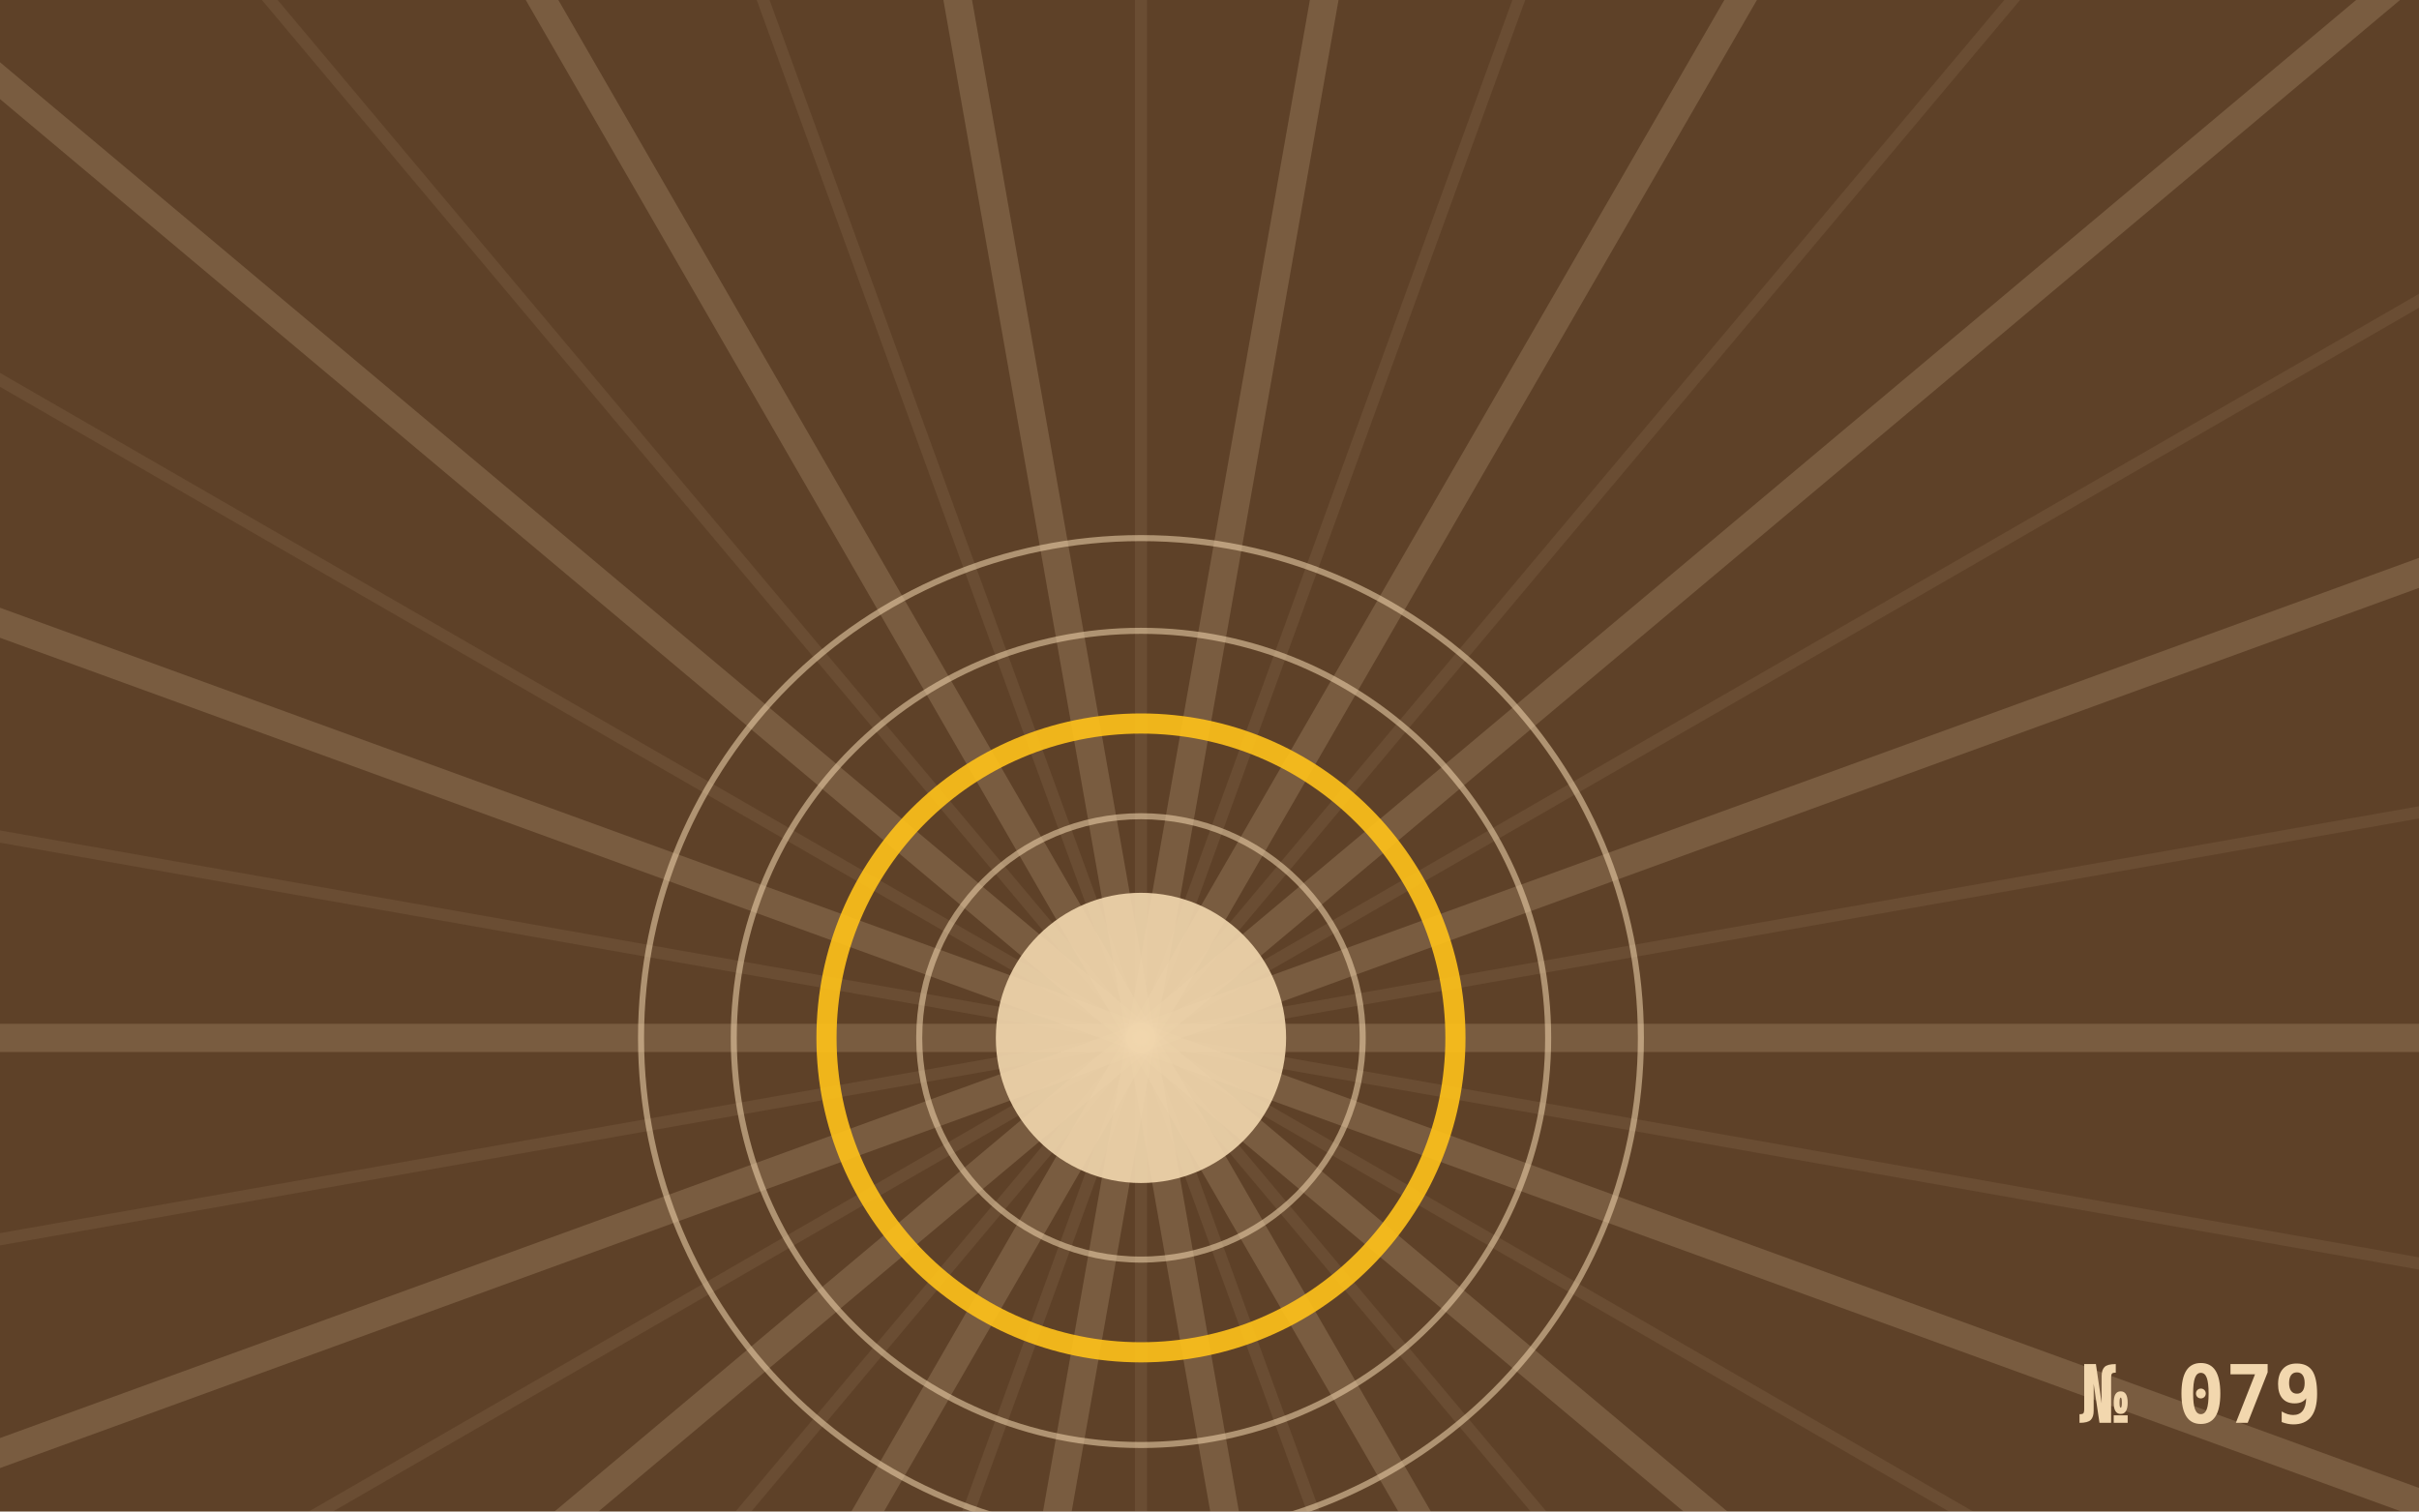
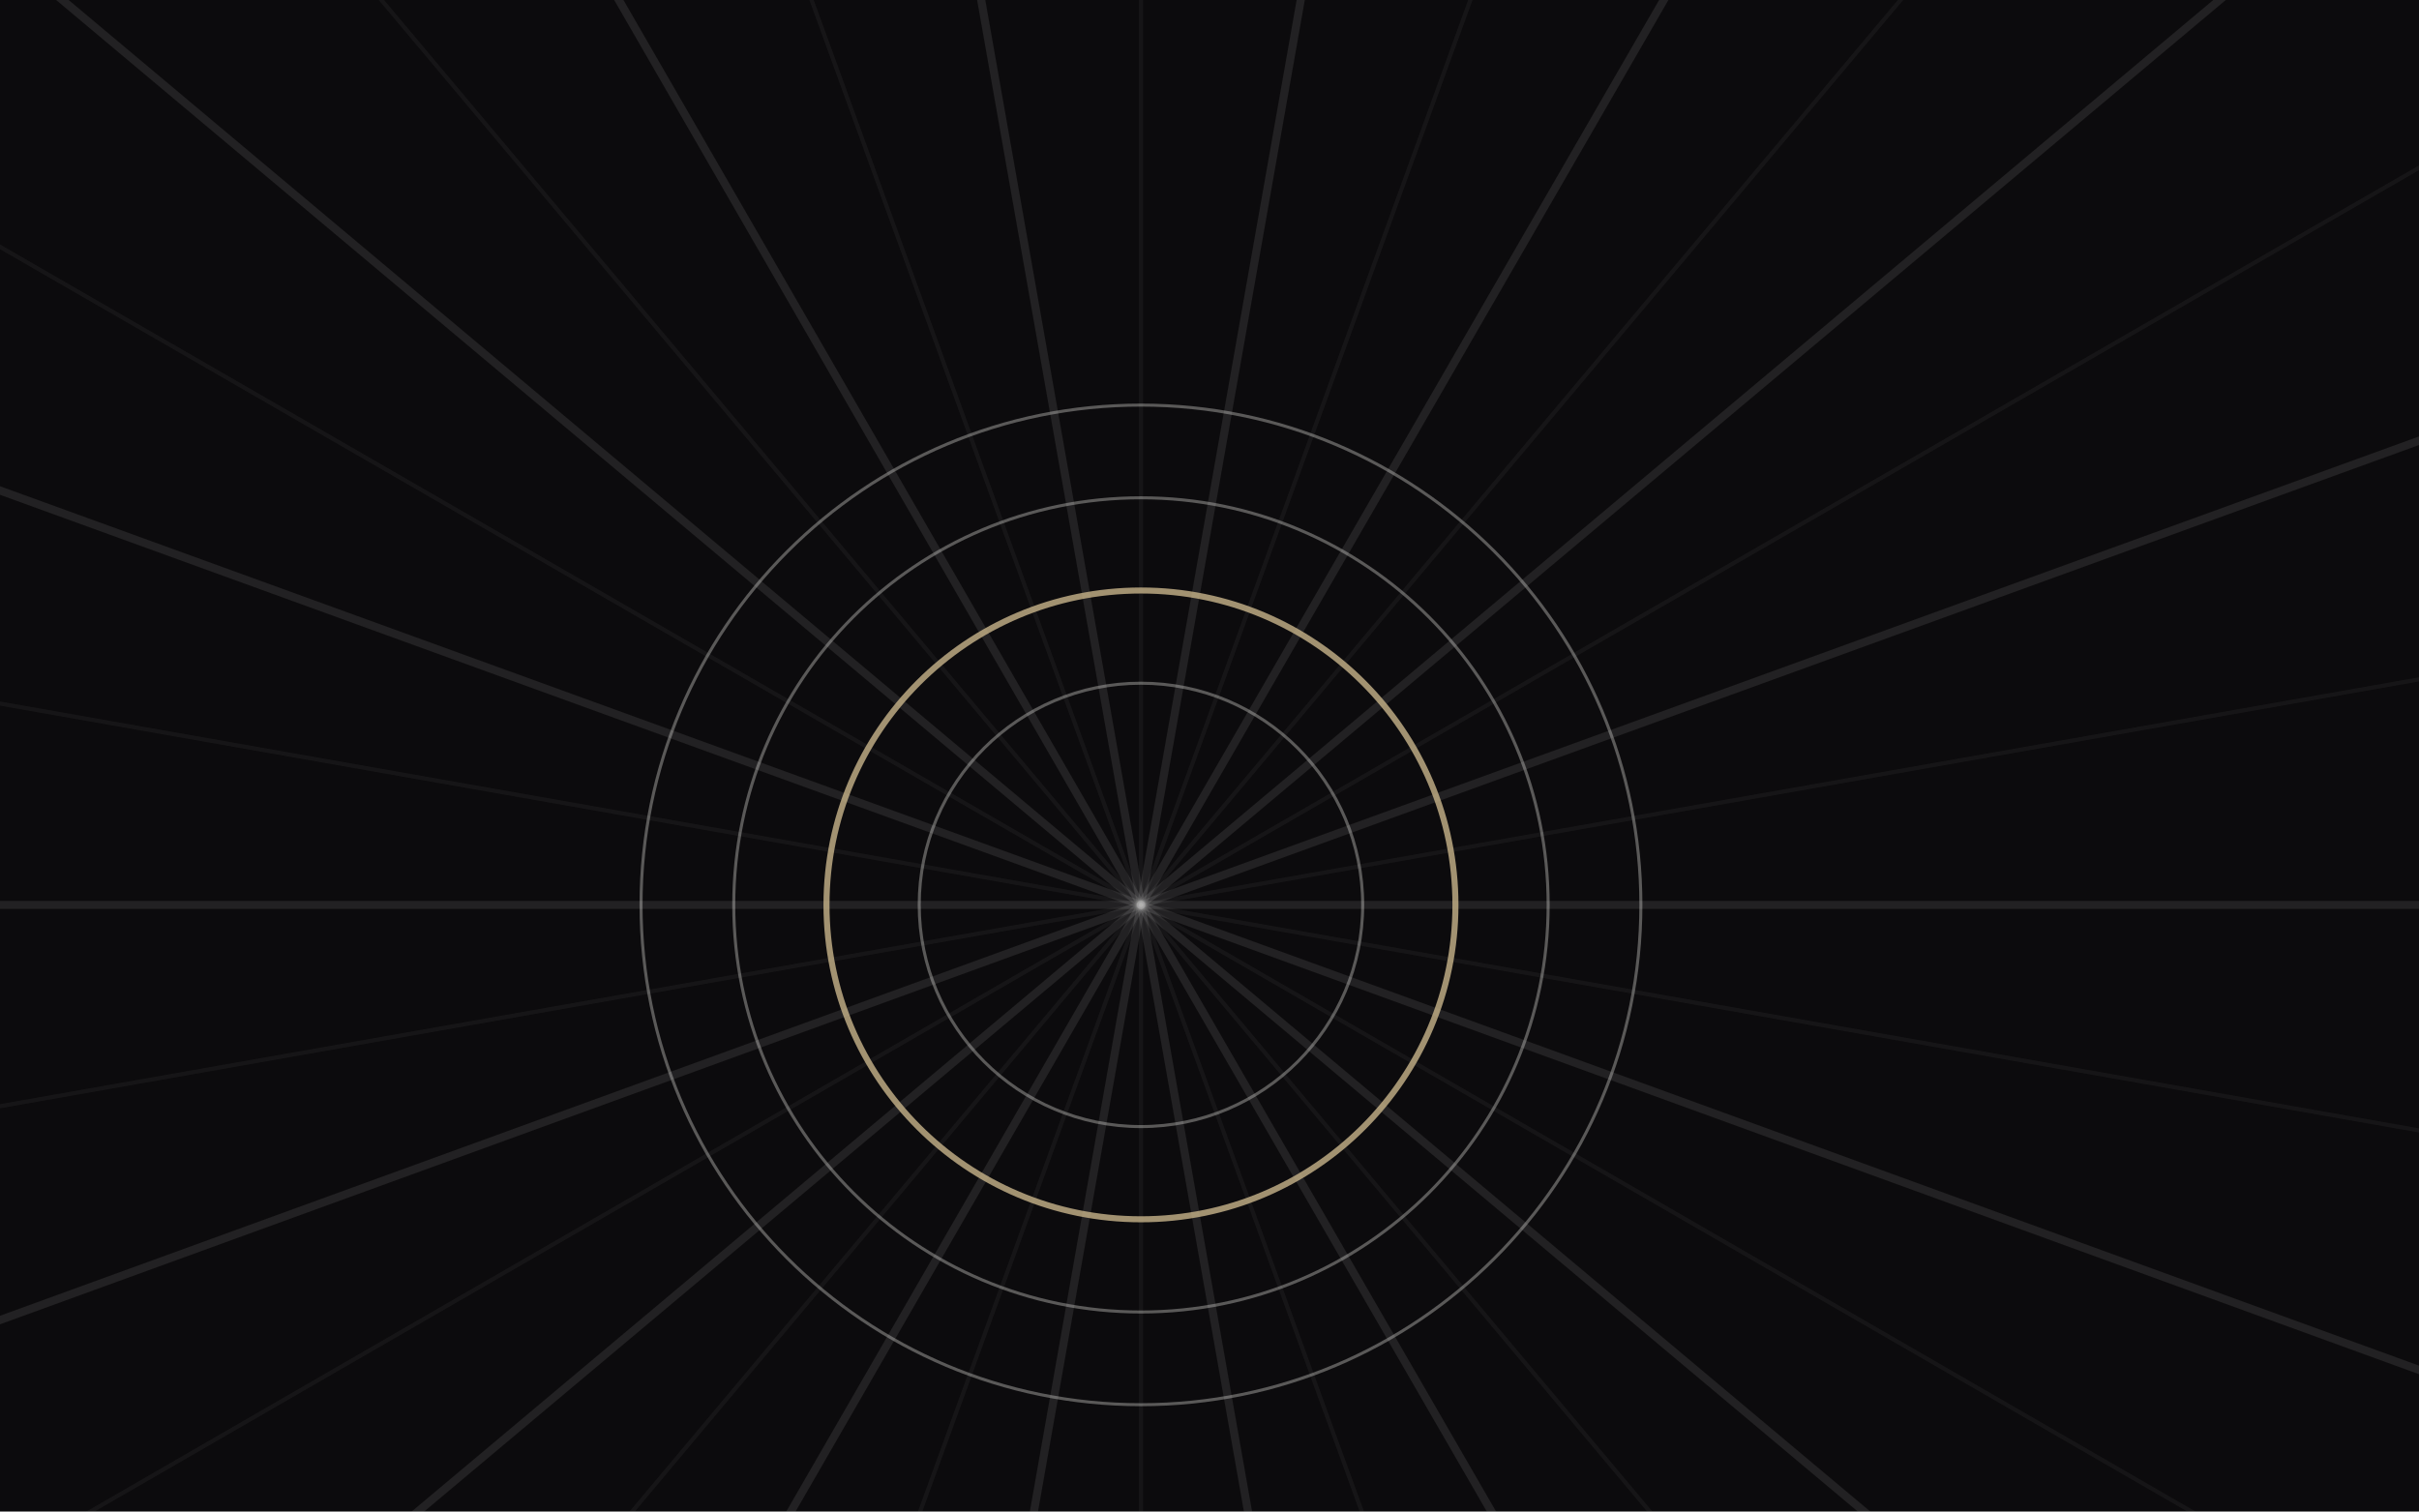
- <svg xmlns="http://www.w3.org/2000/svg" viewBox="0 0 1200 750" preserveAspectRatio="xMidYMid slice" role="img" aria-label="Обложка статьи, рубрика «История»">
-   <rect width="1200" height="750" fill="#5E4128" />
-   <line x1="566" y1="515" x2="2166" y2="515" stroke="#F2D7AE" opacity="0.18" stroke-width="14" />
-   <line x1="566" y1="515" x2="2141" y2="793" stroke="#F2D7AE" opacity="0.08" stroke-width="6" />
-   <line x1="566" y1="515" x2="2069" y2="1062" stroke="#F2D7AE" opacity="0.18" stroke-width="14" />
-   <line x1="566" y1="515" x2="1951" y2="1315" stroke="#F2D7AE" opacity="0.08" stroke-width="6" />
-   <line x1="566" y1="515" x2="1791" y2="1543" stroke="#F2D7AE" opacity="0.18" stroke-width="14" />
-   <line x1="566" y1="515" x2="1594" y2="1740" stroke="#F2D7AE" opacity="0.08" stroke-width="6" />
-   <line x1="566" y1="515" x2="1366" y2="1900" stroke="#F2D7AE" opacity="0.18" stroke-width="14" />
-   <line x1="566" y1="515" x2="1113" y2="2018" stroke="#F2D7AE" opacity="0.08" stroke-width="6" />
-   <line x1="566" y1="515" x2="844" y2="2090" stroke="#F2D7AE" opacity="0.18" stroke-width="14" />
-   <line x1="566" y1="515" x2="566" y2="2115" stroke="#F2D7AE" opacity="0.08" stroke-width="6" />
-   <line x1="566" y1="515" x2="288" y2="2090" stroke="#F2D7AE" opacity="0.18" stroke-width="14" />
-   <line x1="566" y1="515" x2="19" y2="2018" stroke="#F2D7AE" opacity="0.08" stroke-width="6" />
-   <line x1="566" y1="515" x2="-233" y2="1900" stroke="#F2D7AE" opacity="0.18" stroke-width="14" />
-   <line x1="566" y1="515" x2="-462" y2="1740" stroke="#F2D7AE" opacity="0.08" stroke-width="6" />
-   <line x1="566" y1="515" x2="-659" y2="1543" stroke="#F2D7AE" opacity="0.18" stroke-width="14" />
-   <line x1="566" y1="515" x2="-819" y2="1315" stroke="#F2D7AE" opacity="0.08" stroke-width="6" />
-   <line x1="566" y1="515" x2="-937" y2="1062" stroke="#F2D7AE" opacity="0.18" stroke-width="14" />
-   <line x1="566" y1="515" x2="-1009" y2="793" stroke="#F2D7AE" opacity="0.08" stroke-width="6" />
-   <line x1="566" y1="515" x2="-1033" y2="515" stroke="#F2D7AE" opacity="0.18" stroke-width="14" />
-   <line x1="566" y1="515" x2="-1009" y2="237" stroke="#F2D7AE" opacity="0.08" stroke-width="6" />
-   <line x1="566" y1="515" x2="-937" y2="-32" stroke="#F2D7AE" opacity="0.18" stroke-width="14" />
-   <line x1="566" y1="515" x2="-819" y2="-284" stroke="#F2D7AE" opacity="0.08" stroke-width="6" />
-   <line x1="566" y1="515" x2="-659" y2="-513" stroke="#F2D7AE" opacity="0.18" stroke-width="14" />
-   <line x1="566" y1="515" x2="-462" y2="-710" stroke="#F2D7AE" opacity="0.08" stroke-width="6" />
-   <line x1="566" y1="515" x2="-233" y2="-870" stroke="#F2D7AE" opacity="0.18" stroke-width="14" />
-   <line x1="566" y1="515" x2="19" y2="-988" stroke="#F2D7AE" opacity="0.08" stroke-width="6" />
-   <line x1="566" y1="515" x2="288" y2="-1060" stroke="#F2D7AE" opacity="0.18" stroke-width="14" />
-   <line x1="566" y1="515" x2="566" y2="-1084" stroke="#F2D7AE" opacity="0.08" stroke-width="6" />
-   <line x1="566" y1="515" x2="844" y2="-1060" stroke="#F2D7AE" opacity="0.18" stroke-width="14" />
-   <line x1="566" y1="515" x2="1113" y2="-988" stroke="#F2D7AE" opacity="0.08" stroke-width="6" />
-   <line x1="566" y1="515" x2="1366" y2="-870" stroke="#F2D7AE" opacity="0.18" stroke-width="14" />
-   <line x1="566" y1="515" x2="1594" y2="-710" stroke="#F2D7AE" opacity="0.08" stroke-width="6" />
-   <line x1="566" y1="515" x2="1791" y2="-513" stroke="#F2D7AE" opacity="0.18" stroke-width="14" />
-   <line x1="566" y1="515" x2="1951" y2="-284" stroke="#F2D7AE" opacity="0.08" stroke-width="6" />
-   <line x1="566" y1="515" x2="2069" y2="-32" stroke="#F2D7AE" opacity="0.18" stroke-width="14" />
-   <line x1="566" y1="515" x2="2141" y2="237" stroke="#F2D7AE" opacity="0.08" stroke-width="6" />
-   <circle cx="566" cy="515" r="110" fill="none" stroke="#F2D7AE" stroke-width="3" opacity="0.55" />
-   <circle cx="566" cy="515" r="156" fill="none" stroke="#FFC21A" stroke-width="10" opacity="0.9" />
-   <circle cx="566" cy="515" r="202" fill="none" stroke="#F2D7AE" stroke-width="3" opacity="0.55" />
-   <circle cx="566" cy="515" r="248" fill="none" stroke="#F2D7AE" stroke-width="3" opacity="0.55" />
-   <circle cx="566" cy="515" r="72" fill="#F2D7AE" opacity="0.9" />
-   <text x="1152" y="706" text-anchor="end" font-family="'JetBrains Mono',ui-monospace,monospace" font-size="40" font-weight="600" fill="#F2D7AE">№ 079</text>
+ <svg xmlns="http://www.w3.org/2000/svg" width="1200" height="750" viewBox="0 0 1200 750" preserveAspectRatio="xMidYMid slice" aria-hidden="true" focusable="false">
+   <rect width="1200" height="750" fill="#0C0B0D" />
+   <line x1="566" y1="449" x2="2166" y2="449" stroke="#ECEBE6" opacity="0.1" stroke-width="4" />
+   <line x1="566" y1="449" x2="2141" y2="727" stroke="#ECEBE6" opacity="0.05" stroke-width="2" />
+   <line x1="566" y1="449" x2="2069" y2="996" stroke="#ECEBE6" opacity="0.1" stroke-width="4" />
+   <line x1="566" y1="449" x2="1951" y2="1249" stroke="#ECEBE6" opacity="0.05" stroke-width="2" />
+   <line x1="566" y1="449" x2="1791" y2="1477" stroke="#ECEBE6" opacity="0.1" stroke-width="4" />
+   <line x1="566" y1="449" x2="1594" y2="1675" stroke="#ECEBE6" opacity="0.05" stroke-width="2" />
+   <line x1="566" y1="449" x2="1366" y2="1834" stroke="#ECEBE6" opacity="0.1" stroke-width="4" />
+   <line x1="566" y1="449" x2="1113" y2="1952" stroke="#ECEBE6" opacity="0.05" stroke-width="2" />
+   <line x1="566" y1="449" x2="844" y2="2025" stroke="#ECEBE6" opacity="0.1" stroke-width="4" />
+   <line x1="566" y1="449" x2="566" y2="2049" stroke="#ECEBE6" opacity="0.05" stroke-width="2" />
+   <line x1="566" y1="449" x2="288" y2="2025" stroke="#ECEBE6" opacity="0.1" stroke-width="4" />
+   <line x1="566" y1="449" x2="19" y2="1952" stroke="#ECEBE6" opacity="0.05" stroke-width="2" />
+   <line x1="566" y1="449" x2="-233" y2="1834" stroke="#ECEBE6" opacity="0.1" stroke-width="4" />
+   <line x1="566" y1="449" x2="-462" y2="1675" stroke="#ECEBE6" opacity="0.05" stroke-width="2" />
+   <line x1="566" y1="449" x2="-659" y2="1477" stroke="#ECEBE6" opacity="0.1" stroke-width="4" />
+   <line x1="566" y1="449" x2="-819" y2="1249" stroke="#ECEBE6" opacity="0.05" stroke-width="2" />
+   <line x1="566" y1="449" x2="-937" y2="996" stroke="#ECEBE6" opacity="0.1" stroke-width="4" />
+   <line x1="566" y1="449" x2="-1009" y2="727" stroke="#ECEBE6" opacity="0.05" stroke-width="2" />
+   <line x1="566" y1="449" x2="-1033" y2="449" stroke="#ECEBE6" opacity="0.1" stroke-width="4" />
+   <line x1="566" y1="449" x2="-1009" y2="171" stroke="#ECEBE6" opacity="0.05" stroke-width="2" />
+   <line x1="566" y1="449" x2="-937" y2="-97" stroke="#ECEBE6" opacity="0.1" stroke-width="4" />
+   <line x1="566" y1="449" x2="-819" y2="-350" stroke="#ECEBE6" opacity="0.05" stroke-width="2" />
+   <line x1="566" y1="449" x2="-659" y2="-579" stroke="#ECEBE6" opacity="0.1" stroke-width="4" />
+   <line x1="566" y1="449" x2="-462" y2="-776" stroke="#ECEBE6" opacity="0.05" stroke-width="2" />
+   <line x1="566" y1="449" x2="-233" y2="-936" stroke="#ECEBE6" opacity="0.1" stroke-width="4" />
+   <line x1="566" y1="449" x2="19" y2="-1054" stroke="#ECEBE6" opacity="0.05" stroke-width="2" />
+   <line x1="566" y1="449" x2="288" y2="-1126" stroke="#ECEBE6" opacity="0.1" stroke-width="4" />
+   <line x1="566" y1="449" x2="566" y2="-1150" stroke="#ECEBE6" opacity="0.05" stroke-width="2" />
+   <line x1="566" y1="449" x2="844" y2="-1126" stroke="#ECEBE6" opacity="0.1" stroke-width="4" />
+   <line x1="566" y1="449" x2="1113" y2="-1054" stroke="#ECEBE6" opacity="0.05" stroke-width="2" />
+   <line x1="566" y1="449" x2="1366" y2="-936" stroke="#ECEBE6" opacity="0.1" stroke-width="4" />
+   <line x1="566" y1="449" x2="1594" y2="-776" stroke="#ECEBE6" opacity="0.05" stroke-width="2" />
+   <line x1="566" y1="449" x2="1791" y2="-579" stroke="#ECEBE6" opacity="0.1" stroke-width="4" />
+   <line x1="566" y1="449" x2="1951" y2="-350" stroke="#ECEBE6" opacity="0.05" stroke-width="2" />
+   <line x1="566" y1="449" x2="2069" y2="-97" stroke="#ECEBE6" opacity="0.1" stroke-width="4" />
+   <line x1="566" y1="449" x2="2141" y2="171" stroke="#ECEBE6" opacity="0.05" stroke-width="2" />
+   <circle cx="566" cy="449" r="110" fill="none" stroke="#ECEBE6" stroke-width="1.5" opacity="0.35" />
+   <circle cx="566" cy="449" r="156" fill="none" stroke="#C8B48A" stroke-width="3" opacity="0.8" />
+   <circle cx="566" cy="449" r="202" fill="none" stroke="#ECEBE6" stroke-width="1.5" opacity="0.35" />
+   <circle cx="566" cy="449" r="248" fill="none" stroke="#ECEBE6" stroke-width="1.5" opacity="0.35" />
</svg>
